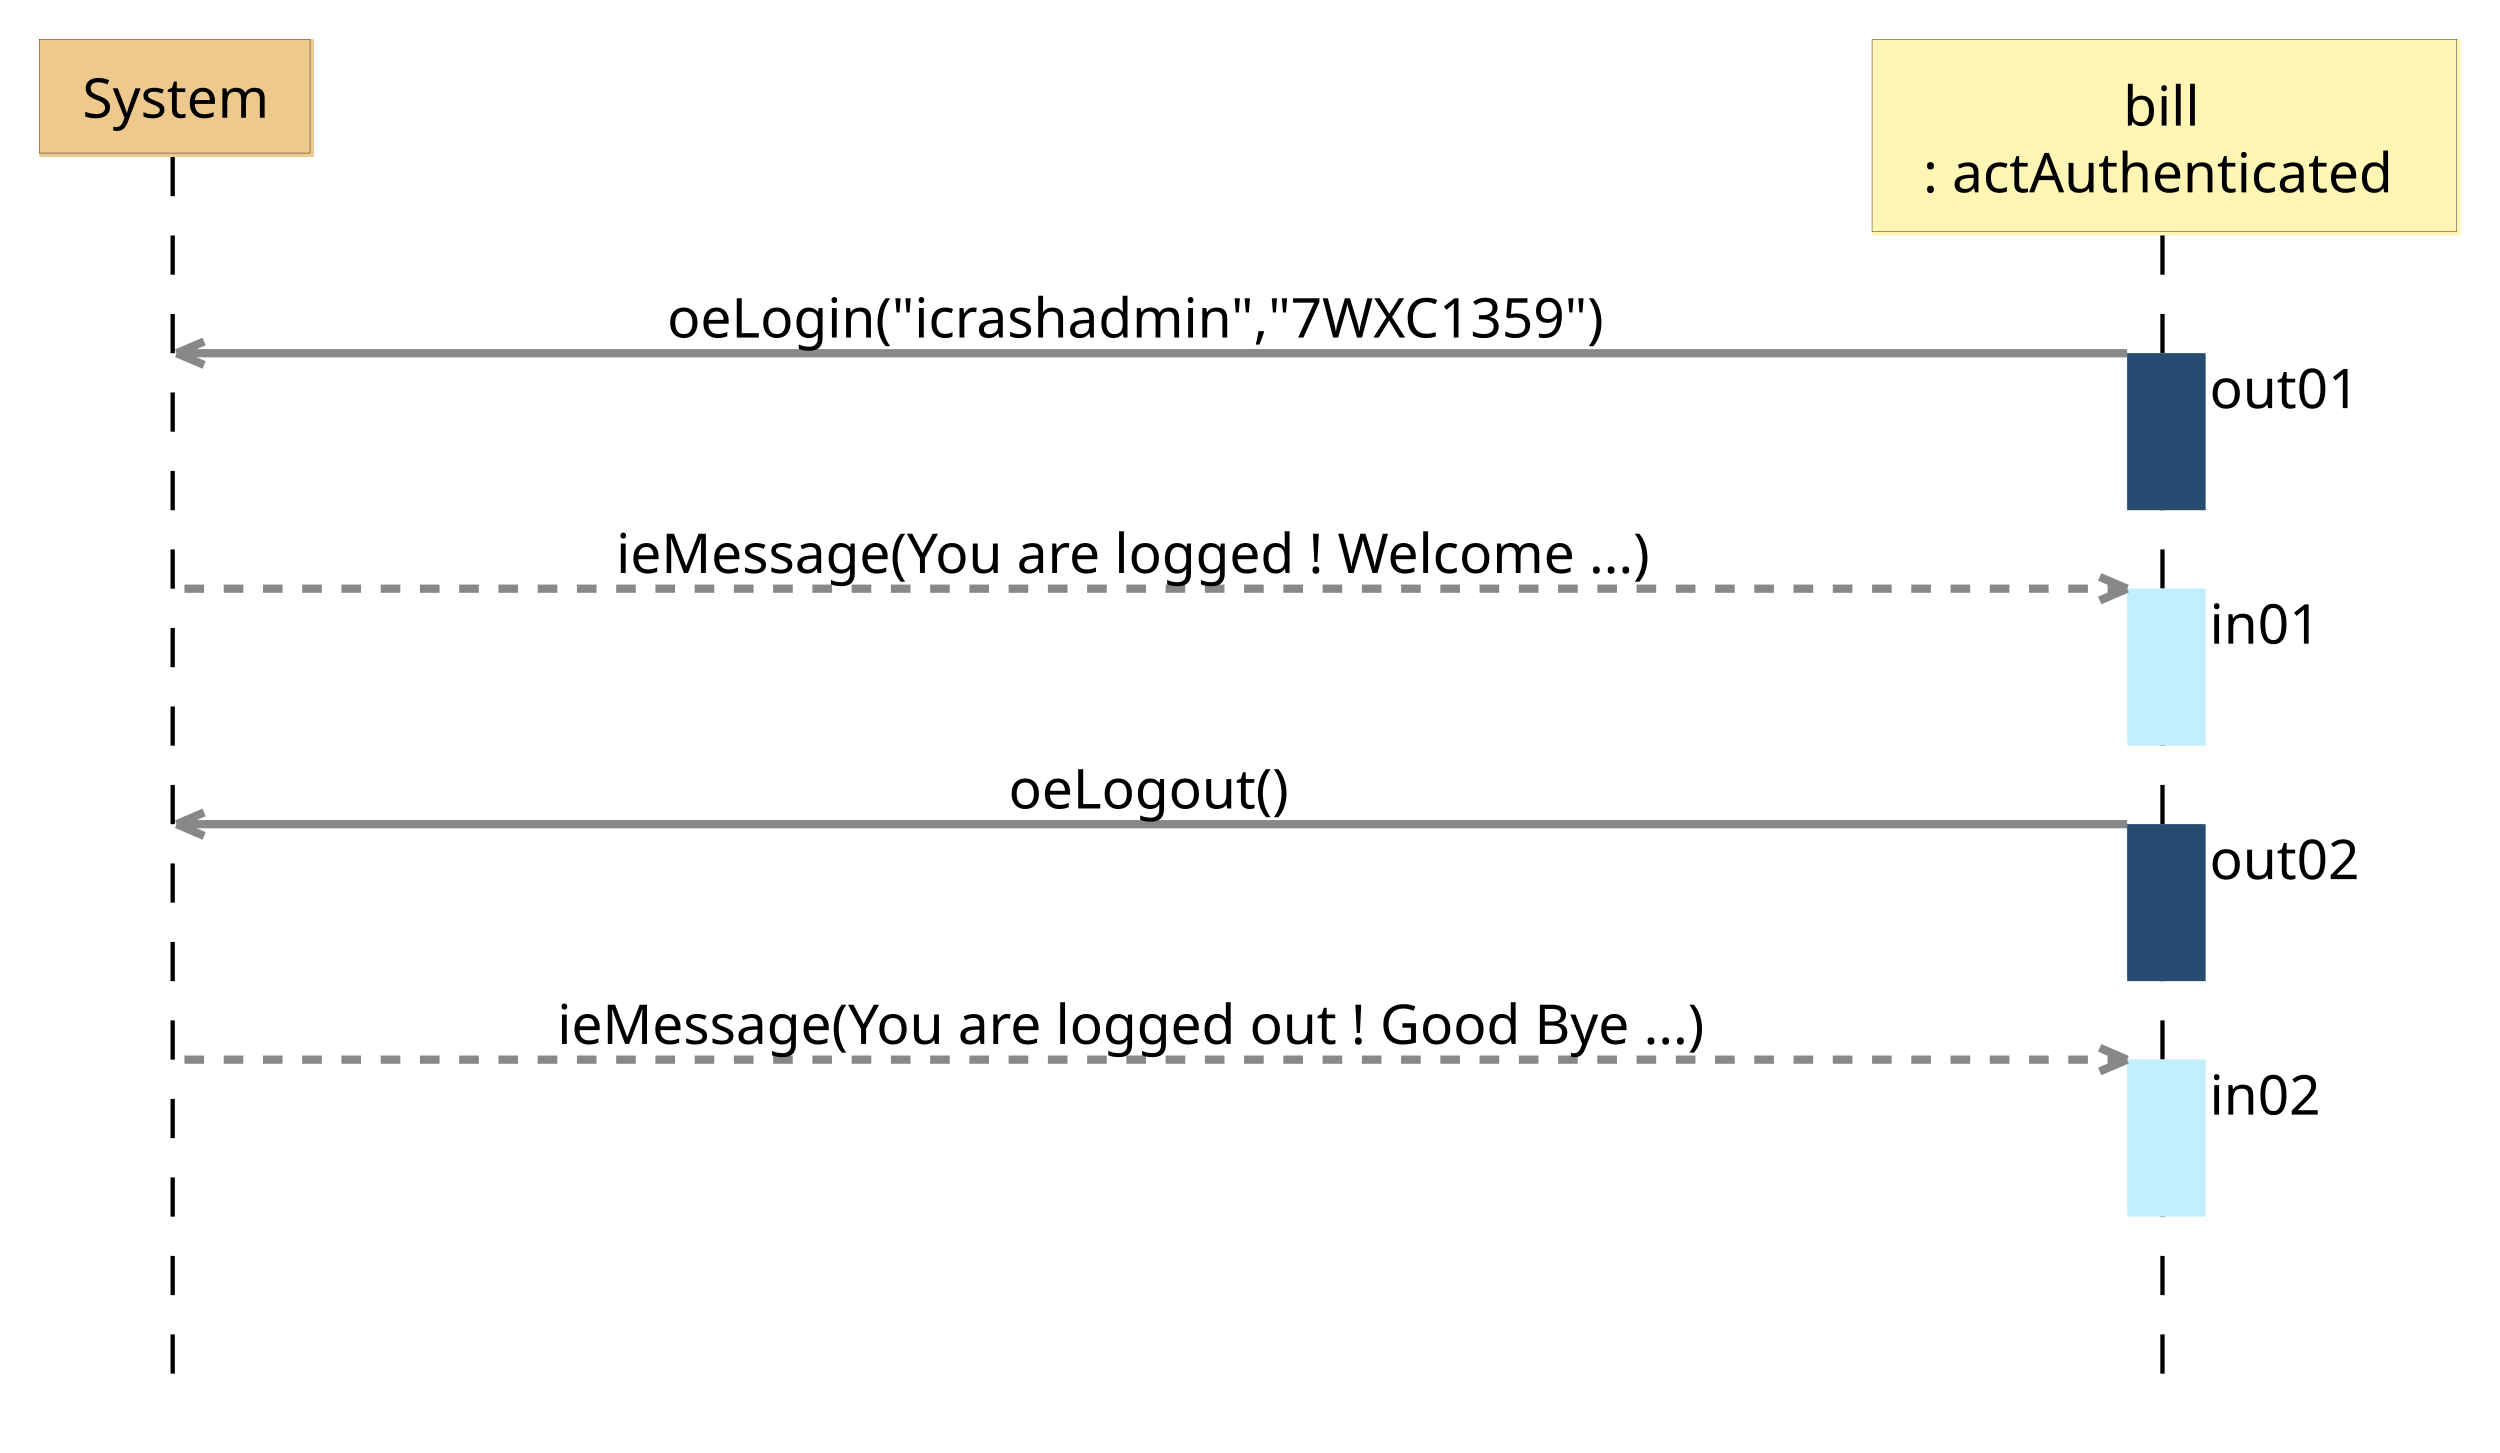
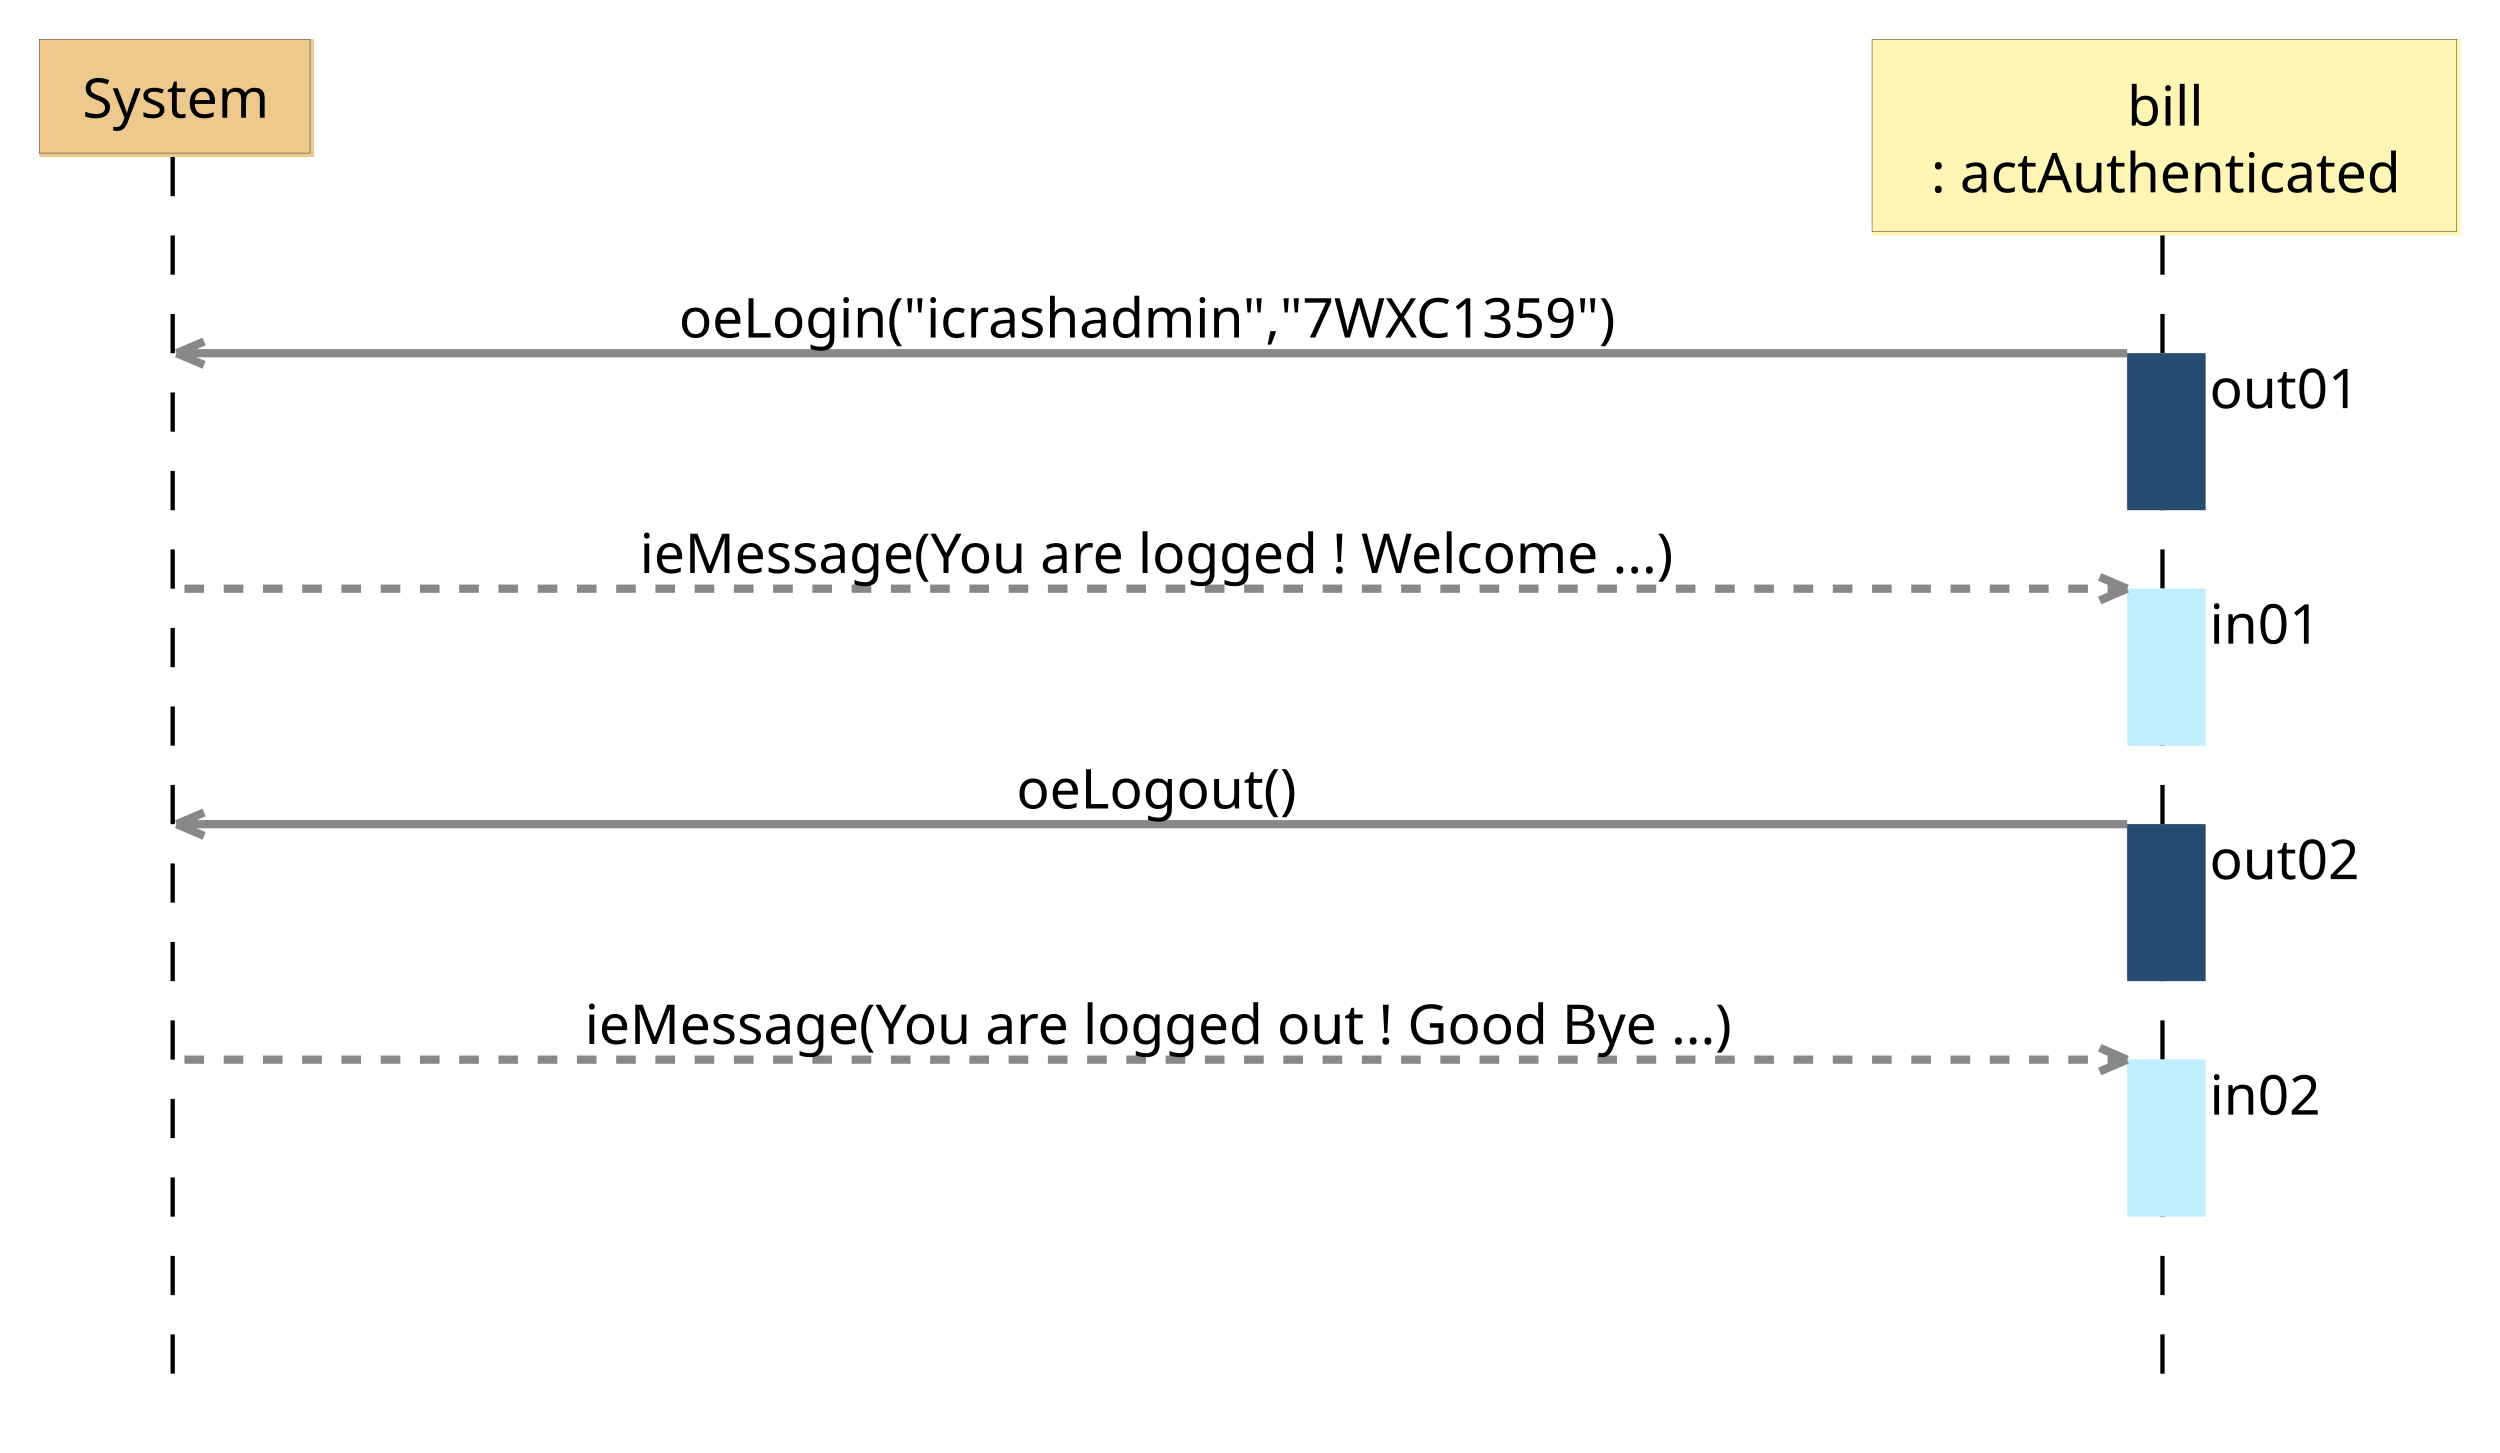
<svg xmlns="http://www.w3.org/2000/svg" stroke-dasharray="none" shape-rendering="auto" font-family="'Dialog'" width="637" text-rendering="auto" fill-opacity="1" contentScriptType="text/ecmascript" color-interpolation="auto" color-rendering="auto" preserveAspectRatio="xMidYMid meet" font-size="12" viewBox="0 0 637 370" fill="black" stroke="black" image-rendering="auto" stroke-miterlimit="10" zoomAndPan="magnify" version="1.0" stroke-linecap="square" stroke-linejoin="miter" contentStyleType="text/css" font-style="normal" height="370" stroke-width="1" stroke-dashoffset="0" font-weight="normal" stroke-opacity="1">
  <defs id="genericDefs" />
  <g>
    <defs id="defs1">
      <clipPath clipPathUnits="userSpaceOnUse" id="clipPath1">
        <path d="M9 9 L81 9 L81 41 L9 41 L9 9 Z" />
      </clipPath>
      <clipPath clipPathUnits="userSpaceOnUse" id="clipPath2">
        <path d="M9 9 L85 9 L85 41 L9 41 L9 9 Z" />
      </clipPath>
      <clipPath clipPathUnits="userSpaceOnUse" id="clipPath3">
        <path d="M39 39 L51 39 L51 361 L39 361 L39 39 Z" />
      </clipPath>
      <clipPath clipPathUnits="userSpaceOnUse" id="clipPath4">
        <path d="M476 9 L628 9 L628 61 L476 61 L476 9 Z" />
      </clipPath>
      <clipPath clipPathUnits="userSpaceOnUse" id="clipPath5">
        <path d="M476 9 L630 9 L630 61 L476 61 L476 9 Z" />
      </clipPath>
      <clipPath clipPathUnits="userSpaceOnUse" id="clipPath6">
        <path d="M476 9 L631 9 L631 61 L476 61 L476 9 Z" />
      </clipPath>
      <clipPath clipPathUnits="userSpaceOnUse" id="clipPath7">
        <path d="M546 59 L558 59 L558 361 L546 361 L546 59 Z" />
      </clipPath>
      <clipPath clipPathUnits="userSpaceOnUse" id="clipPath8">
        <path d="M541 89 L563 89 L563 131 L541 131 L541 89 Z" />
      </clipPath>
      <clipPath clipPathUnits="userSpaceOnUse" id="clipPath9">
-         <path d="M562 89 L609 89 L609 108 L562 108 L562 89 Z" />
+         <path d="M562 89 L606 89 L606 108 L562 108 L562 89 Z" />
      </clipPath>
      <clipPath clipPathUnits="userSpaceOnUse" id="clipPath10">
        <path d="M541 209 L563 209 L563 251 L541 251 L541 209 Z" />
      </clipPath>
      <clipPath clipPathUnits="userSpaceOnUse" id="clipPath11">
-         <path d="M562 209 L609 209 L609 228 L562 228 L562 209 Z" />
+         <path d="M562 209 L606 209 L606 228 L562 228 L562 209 Z" />
      </clipPath>
      <clipPath clipPathUnits="userSpaceOnUse" id="clipPath12">
        <path d="M541 149 L563 149 L563 191 L541 191 L541 149 Z" />
      </clipPath>
      <clipPath clipPathUnits="userSpaceOnUse" id="clipPath13">
-         <path d="M562 149 L598 149 L598 168 L562 168 L562 149 Z" />
+         <path d="M562 149 L597 149 L597 168 L562 168 L562 149 Z" />
      </clipPath>
      <clipPath clipPathUnits="userSpaceOnUse" id="clipPath14">
        <path d="M541 269 L563 269 L563 311 L541 311 L541 269 Z" />
      </clipPath>
      <clipPath clipPathUnits="userSpaceOnUse" id="clipPath15">
-         <path d="M562 269 L598 269 L598 288 L562 288 L562 269 Z" />
+         <path d="M562 269 L597 269 L597 288 L562 288 L562 269 Z" />
      </clipPath>
      <clipPath clipPathUnits="userSpaceOnUse" id="clipPath16">
        <path d="M-1 -1 L638 -1 L638 371 L-1 371 L-1 -1 Z" />
      </clipPath>
      <clipPath clipPathUnits="userSpaceOnUse" id="clipPath17">
-         <path d="M169 71 L423 71 L423 90 L169 90 L169 71 Z" />
+         <path d="M172 71 L419 71 L419 90 L172 90 L172 71 Z" />
      </clipPath>
      <clipPath clipPathUnits="userSpaceOnUse" id="clipPath18">
        <path d="M43 85 L55 85 L55 96 L43 96 L43 85 Z" />
      </clipPath>
      <clipPath clipPathUnits="userSpaceOnUse" id="clipPath19">
-         <path d="M256 191 L336 191 L336 210 L256 210 L256 191 Z" />
+         <path d="M258 191 L334 191 L334 210 L258 210 L258 191 Z" />
      </clipPath>
      <clipPath clipPathUnits="userSpaceOnUse" id="clipPath20">
        <path d="M43 205 L55 205 L55 216 L43 216 L43 205 Z" />
      </clipPath>
      <clipPath clipPathUnits="userSpaceOnUse" id="clipPath21">
-         <path d="M156 131 L436 131 L436 150 L156 150 L156 131 Z" />
+         <path d="M162 131 L430 131 L430 150 L162 150 L162 131 Z" />
      </clipPath>
      <clipPath clipPathUnits="userSpaceOnUse" id="clipPath22">
        <path d="M533 145 L545 145 L545 156 L533 156 L533 145 Z" />
      </clipPath>
      <clipPath clipPathUnits="userSpaceOnUse" id="clipPath23">
-         <path d="M141 251 L451 251 L451 270 L141 270 L141 251 Z" />
+         <path d="M148 251 L444 251 L444 270 L148 270 L148 251 Z" />
      </clipPath>
      <clipPath clipPathUnits="userSpaceOnUse" id="clipPath24">
        <path d="M533 265 L545 265 L545 276 L533 276 L533 265 Z" />
      </clipPath>
    </defs>
    <g font-size="8" fill="rgb(238,201,142)" font-family="'Lucida Sans'" stroke-linejoin="round" stroke="rgb(238,201,142)" stroke-width="0" stroke-miterlimit="0">
      <rect x="10" y="10" clip-path="url(#clipPath1)" width="70" height="30" stroke="none" />
    </g>
    <g stroke-width="0.1" font-size="8" font-family="'Lucida Sans'" stroke-linecap="butt">
      <rect x="10" y="10" clip-path="url(#clipPath1)" fill="none" width="69" height="29" />
-       <text x="21" font-size="14" y="30" clip-path="url(#clipPath2)" stroke="none" xml:space="preserve">System</text>
+       <text x="21" font-size="14" y="30" clip-path="url(#clipPath2)" font-family="'Dialog'" stroke="none" xml:space="preserve">System</text>
      <line clip-path="url(#clipPath3)" fill="none" x1="44" x2="44" y1="40" y2="360" stroke-dasharray="10,10" stroke-width="1.1" />
    </g>
    <g stroke-linecap="butt" font-size="8" fill="rgb(255,245,181)" font-family="'Lucida Sans'" stroke-dasharray="10,10" stroke="rgb(255,245,181)" stroke-width="1.1">
      <rect x="477" y="10" clip-path="url(#clipPath4)" width="150" height="50" stroke="none" />
    </g>
    <g stroke-width="0.1" font-size="8" font-family="'Lucida Sans'" stroke-linecap="butt">
      <rect x="477" y="10" clip-path="url(#clipPath4)" fill="none" width="149" height="49" />
-       <text x="541" font-size="14" y="32" clip-path="url(#clipPath5)" stroke="none" xml:space="preserve">bill</text>
-       <text x="490" font-size="14" y="49" clip-path="url(#clipPath6)" stroke="none" xml:space="preserve">: actAuthenticated</text>
+       <text x="542" font-size="14" y="32" clip-path="url(#clipPath5)" font-family="'Dialog'" stroke="none" xml:space="preserve">bill</text>
+       <text x="492" font-size="14" y="49" clip-path="url(#clipPath6)" font-family="'Dialog'" stroke="none" xml:space="preserve">: actAuthenticated</text>
      <line clip-path="url(#clipPath7)" fill="none" x1="551" x2="551" y1="60" y2="360" stroke-dasharray="10,10" stroke-width="1.1" />
    </g>
    <g stroke-linecap="butt" font-size="8" fill="rgb(39,76,114)" font-family="'Lucida Sans'" stroke-dasharray="10,10" stroke="rgb(39,76,114)" stroke-width="1.1">
      <rect x="542" y="90" clip-path="url(#clipPath8)" width="20" height="40" stroke="none" />
      <rect x="542" y="90" clip-path="url(#clipPath8)" fill="none" width="19" stroke-dasharray="none" height="39" stroke-width="0.1" />
    </g>
-     <g stroke-width="0.1" font-size="14" font-family="'Lucida Sans'" stroke-linecap="butt">
+     <g font-size="14" stroke-width="0.1" stroke-linecap="butt">
      <text xml:space="preserve" x="563" y="104" clip-path="url(#clipPath9)" stroke="none">out01</text>
-       <rect x="542" y="210" clip-path="url(#clipPath10)" fill="rgb(39,76,114)" width="20" height="40" stroke="none" />
-       <rect x="542" y="210" clip-path="url(#clipPath10)" fill="none" width="19" height="39" stroke="rgb(39,76,114)" />
+     </g>
+     <g stroke-linecap="butt" font-size="8" fill="rgb(39,76,114)" font-family="'Lucida Sans'" stroke="rgb(39,76,114)" stroke-width="0.1">
+       <rect x="542" y="210" clip-path="url(#clipPath10)" width="20" height="40" stroke="none" />
+       <rect x="542" y="210" clip-path="url(#clipPath10)" fill="none" width="19" height="39" />
+     </g>
+     <g font-size="14" stroke-width="0.1" stroke-linecap="butt">
      <text xml:space="preserve" x="563" y="224" clip-path="url(#clipPath11)" stroke="none">out02</text>
-       <rect x="542" y="150" clip-path="url(#clipPath12)" fill="rgb(194,239,255)" width="20" height="40" stroke="none" />
-       <rect x="542" y="150" clip-path="url(#clipPath12)" fill="none" width="19" height="39" stroke="rgb(194,239,255)" />
+     </g>
+     <g stroke-linecap="butt" font-size="8" fill="rgb(194,239,255)" font-family="'Lucida Sans'" stroke="rgb(194,239,255)" stroke-width="0.1">
+       <rect x="542" y="150" clip-path="url(#clipPath12)" width="20" height="40" stroke="none" />
+       <rect x="542" y="150" clip-path="url(#clipPath12)" fill="none" width="19" height="39" />
+     </g>
+     <g font-size="14" stroke-width="0.1" stroke-linecap="butt">
      <text xml:space="preserve" x="563" y="164" clip-path="url(#clipPath13)" stroke="none">in01</text>
-       <rect x="542" y="270" clip-path="url(#clipPath14)" fill="rgb(194,239,255)" width="20" height="40" stroke="none" />
-       <rect x="542" y="270" clip-path="url(#clipPath14)" fill="none" width="19" height="39" stroke="rgb(194,239,255)" />
+     </g>
+     <g stroke-linecap="butt" font-size="8" fill="rgb(194,239,255)" font-family="'Lucida Sans'" stroke="rgb(194,239,255)" stroke-width="0.1">
+       <rect x="542" y="270" clip-path="url(#clipPath14)" width="20" height="40" stroke="none" />
+       <rect x="542" y="270" clip-path="url(#clipPath14)" fill="none" width="19" height="39" />
+     </g>
+     <g font-size="14" stroke-width="0.1" stroke-linecap="butt">
      <text xml:space="preserve" x="563" y="284" clip-path="url(#clipPath15)" stroke="none">in02</text>
-       <line clip-path="url(#clipPath16)" fill="none" x1="542" x2="45" y1="90" y2="90" stroke="rgb(136,136,136)" stroke-width="2.1" />
-       <text x="170" y="86" clip-path="url(#clipPath17)" stroke="none" stroke-width="2.1" xml:space="preserve">oeLogin("icrashadmin","7WXC1359")</text>
-       <line clip-path="url(#clipPath18)" fill="none" x1="52" x2="45" y1="87" y2="90" stroke="rgb(136,136,136)" stroke-width="2.1" />
-       <line clip-path="url(#clipPath18)" fill="none" x1="45" x2="52" y1="90" y2="93" stroke="rgb(136,136,136)" stroke-width="2.1" />
-       <line clip-path="url(#clipPath16)" fill="none" x1="542" x2="45" y1="210" y2="210" stroke="rgb(136,136,136)" stroke-width="2.1" />
-       <text x="257" y="206" clip-path="url(#clipPath19)" stroke="none" stroke-width="2.1" xml:space="preserve">oeLogout()</text>
-       <line clip-path="url(#clipPath20)" fill="none" x1="52" x2="45" y1="207" y2="210" stroke="rgb(136,136,136)" stroke-width="2.1" />
-       <line clip-path="url(#clipPath20)" fill="none" x1="45" x2="52" y1="210" y2="213" stroke="rgb(136,136,136)" stroke-width="2.1" />
    </g>
-     <g stroke-linecap="butt" font-size="14" fill="rgb(136,136,136)" font-family="'Lucida Sans'" stroke-dasharray="5,5" stroke="rgb(136,136,136)" stroke-width="2.1">
-       <line clip-path="url(#clipPath16)" fill="none" x1="542" x2="45" y1="150" y2="150" />
-       <text x="157" y="146" clip-path="url(#clipPath21)" fill="black" stroke="none" xml:space="preserve">ieMessage(You are logged ! Welcome ...)</text>
-       <line clip-path="url(#clipPath22)" fill="none" x1="535" x2="542" y1="153" y2="150" stroke-dasharray="none" />
-       <line clip-path="url(#clipPath22)" fill="none" x1="542" x2="535" y1="150" y2="147" stroke-dasharray="none" />
-       <line clip-path="url(#clipPath16)" fill="none" x1="542" x2="45" y1="270" y2="270" />
-       <text x="142" y="266" clip-path="url(#clipPath23)" fill="black" stroke="none" xml:space="preserve">ieMessage(You are logged out ! Good Bye ...)</text>
-       <line clip-path="url(#clipPath24)" fill="none" x1="535" x2="542" y1="273" y2="270" stroke-dasharray="none" />
-       <line clip-path="url(#clipPath24)" fill="none" x1="542" x2="535" y1="270" y2="267" stroke-dasharray="none" />
+     <g stroke-linecap="butt" font-size="14" fill="rgb(136,136,136)" font-family="'Lucida Sans'" stroke="rgb(136,136,136)" stroke-width="2.1">
+       <line clip-path="url(#clipPath16)" fill="none" x1="542" x2="45" y1="90" y2="90" />
+       <text x="173" y="86" clip-path="url(#clipPath17)" fill="black" font-family="'Dialog'" stroke="none" xml:space="preserve">oeLogin("icrashadmin","7WXC1359")</text>
+       <line clip-path="url(#clipPath18)" fill="none" x1="52" x2="45" y1="87" y2="90" />
+       <line clip-path="url(#clipPath18)" fill="none" x1="45" x2="52" y1="90" y2="93" />
+       <line clip-path="url(#clipPath16)" fill="none" x1="542" x2="45" y1="210" y2="210" />
+       <text x="259" y="206" clip-path="url(#clipPath19)" fill="black" font-family="'Dialog'" stroke="none" xml:space="preserve">oeLogout()</text>
+       <line clip-path="url(#clipPath20)" fill="none" x1="52" x2="45" y1="207" y2="210" />
+       <line clip-path="url(#clipPath20)" fill="none" x1="45" x2="52" y1="210" y2="213" />
+       <line clip-path="url(#clipPath16)" fill="none" x1="542" x2="45" y1="150" y2="150" stroke-dasharray="5,5" />
+     </g>
+     <g stroke-width="2.1" font-size="14" stroke-dasharray="5,5" stroke-linecap="butt">
+       <text xml:space="preserve" x="163" y="146" clip-path="url(#clipPath21)" stroke="none">ieMessage(You are logged ! Welcome ...)</text>
+     </g>
+     <g stroke-linecap="butt" font-size="14" fill="rgb(136,136,136)" font-family="'Lucida Sans'" stroke="rgb(136,136,136)" stroke-width="2.1">
+       <line clip-path="url(#clipPath22)" fill="none" x1="535" x2="542" y1="153" y2="150" />
+       <line clip-path="url(#clipPath22)" fill="none" x1="542" x2="535" y1="150" y2="147" />
+       <line clip-path="url(#clipPath16)" fill="none" x1="542" x2="45" y1="270" y2="270" stroke-dasharray="5,5" />
+     </g>
+     <g stroke-width="2.1" font-size="14" stroke-dasharray="5,5" stroke-linecap="butt">
+       <text xml:space="preserve" x="149" y="266" clip-path="url(#clipPath23)" stroke="none">ieMessage(You are logged out ! Good Bye ...)</text>
+     </g>
+     <g stroke-linecap="butt" font-size="14" fill="rgb(136,136,136)" font-family="'Lucida Sans'" stroke="rgb(136,136,136)" stroke-width="2.1">
+       <line clip-path="url(#clipPath24)" fill="none" x1="535" x2="542" y1="273" y2="270" />
+       <line clip-path="url(#clipPath24)" fill="none" x1="542" x2="535" y1="270" y2="267" />
    </g>
  </g>
</svg>
